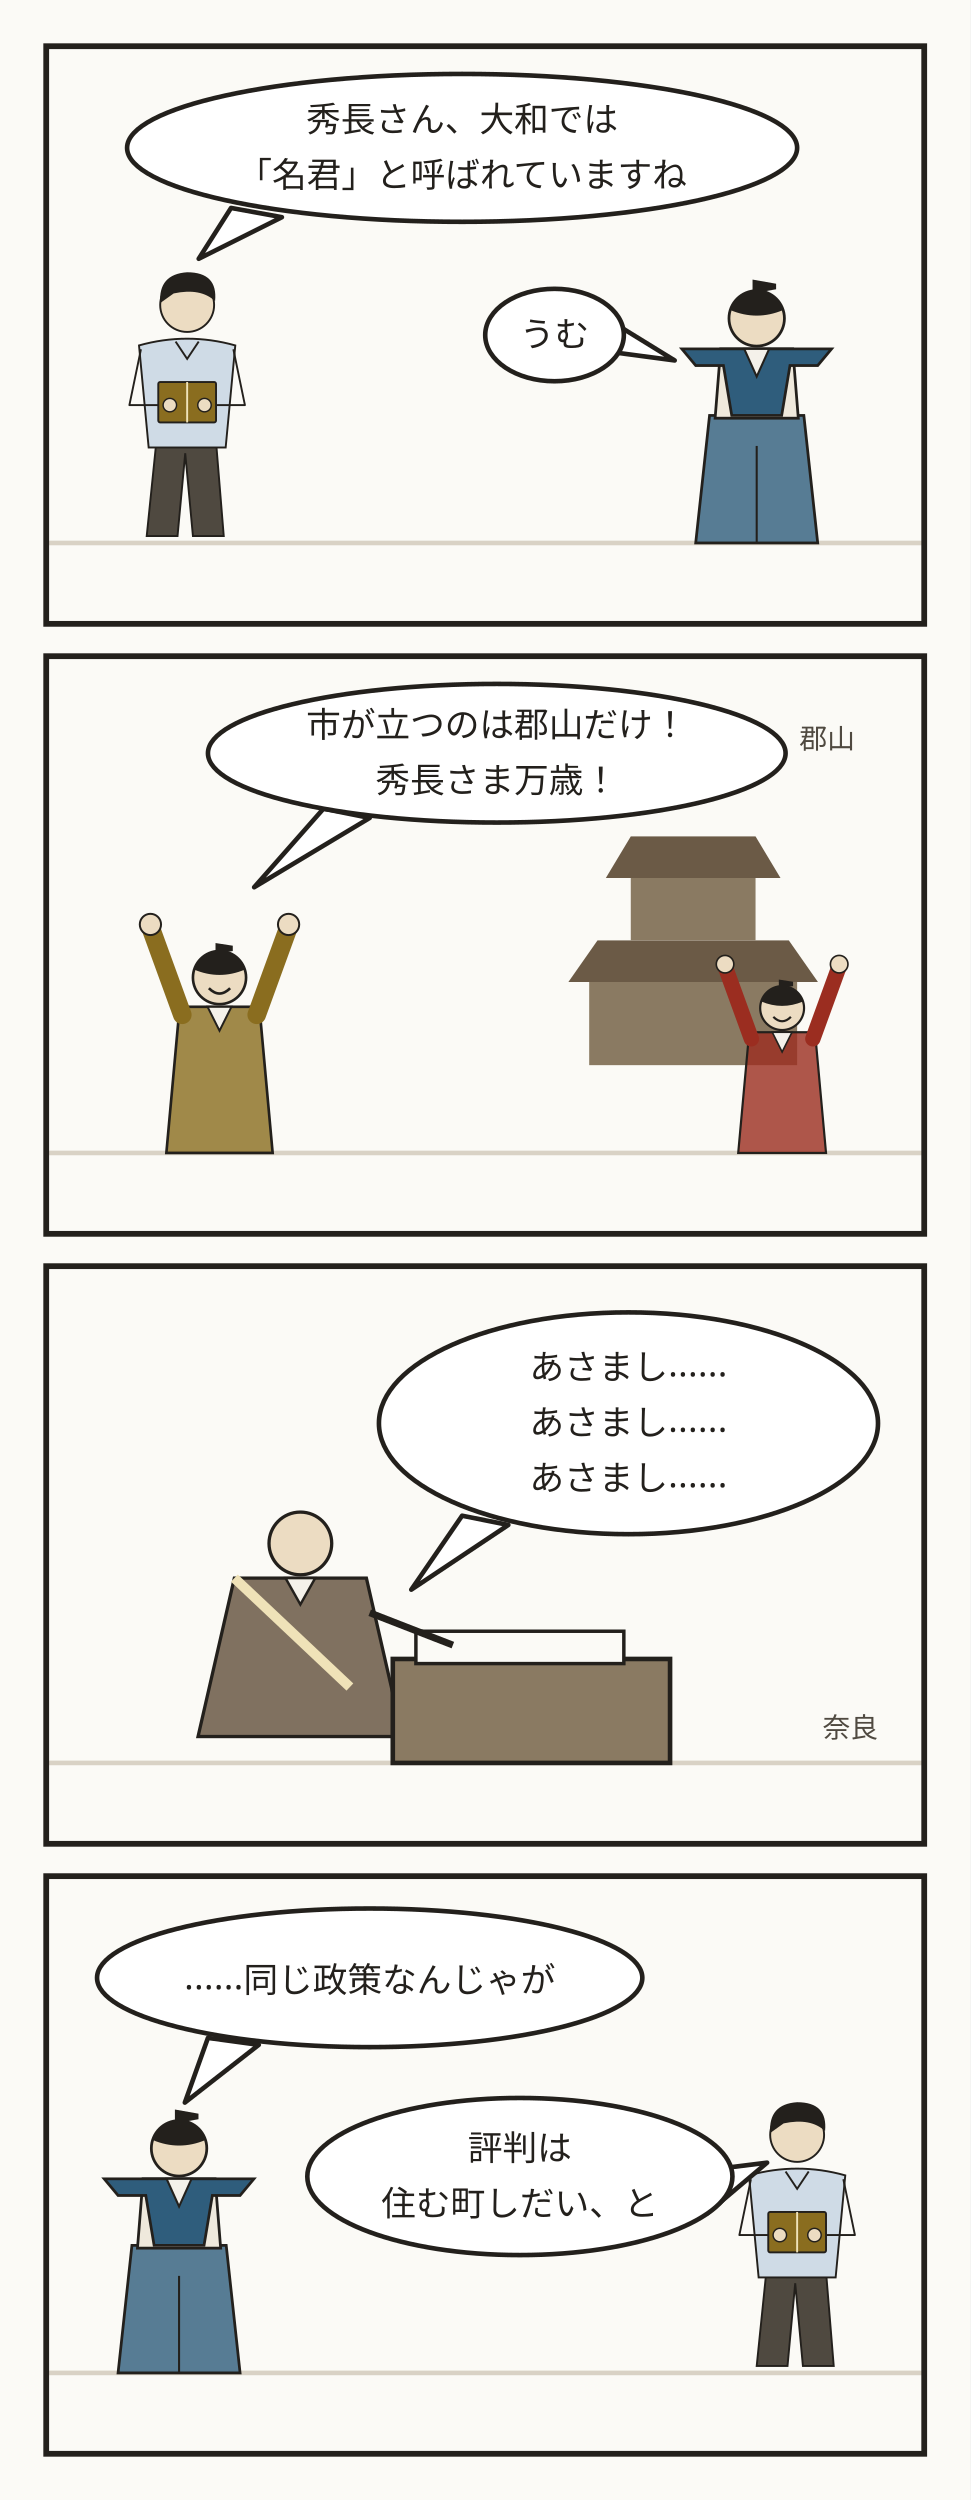
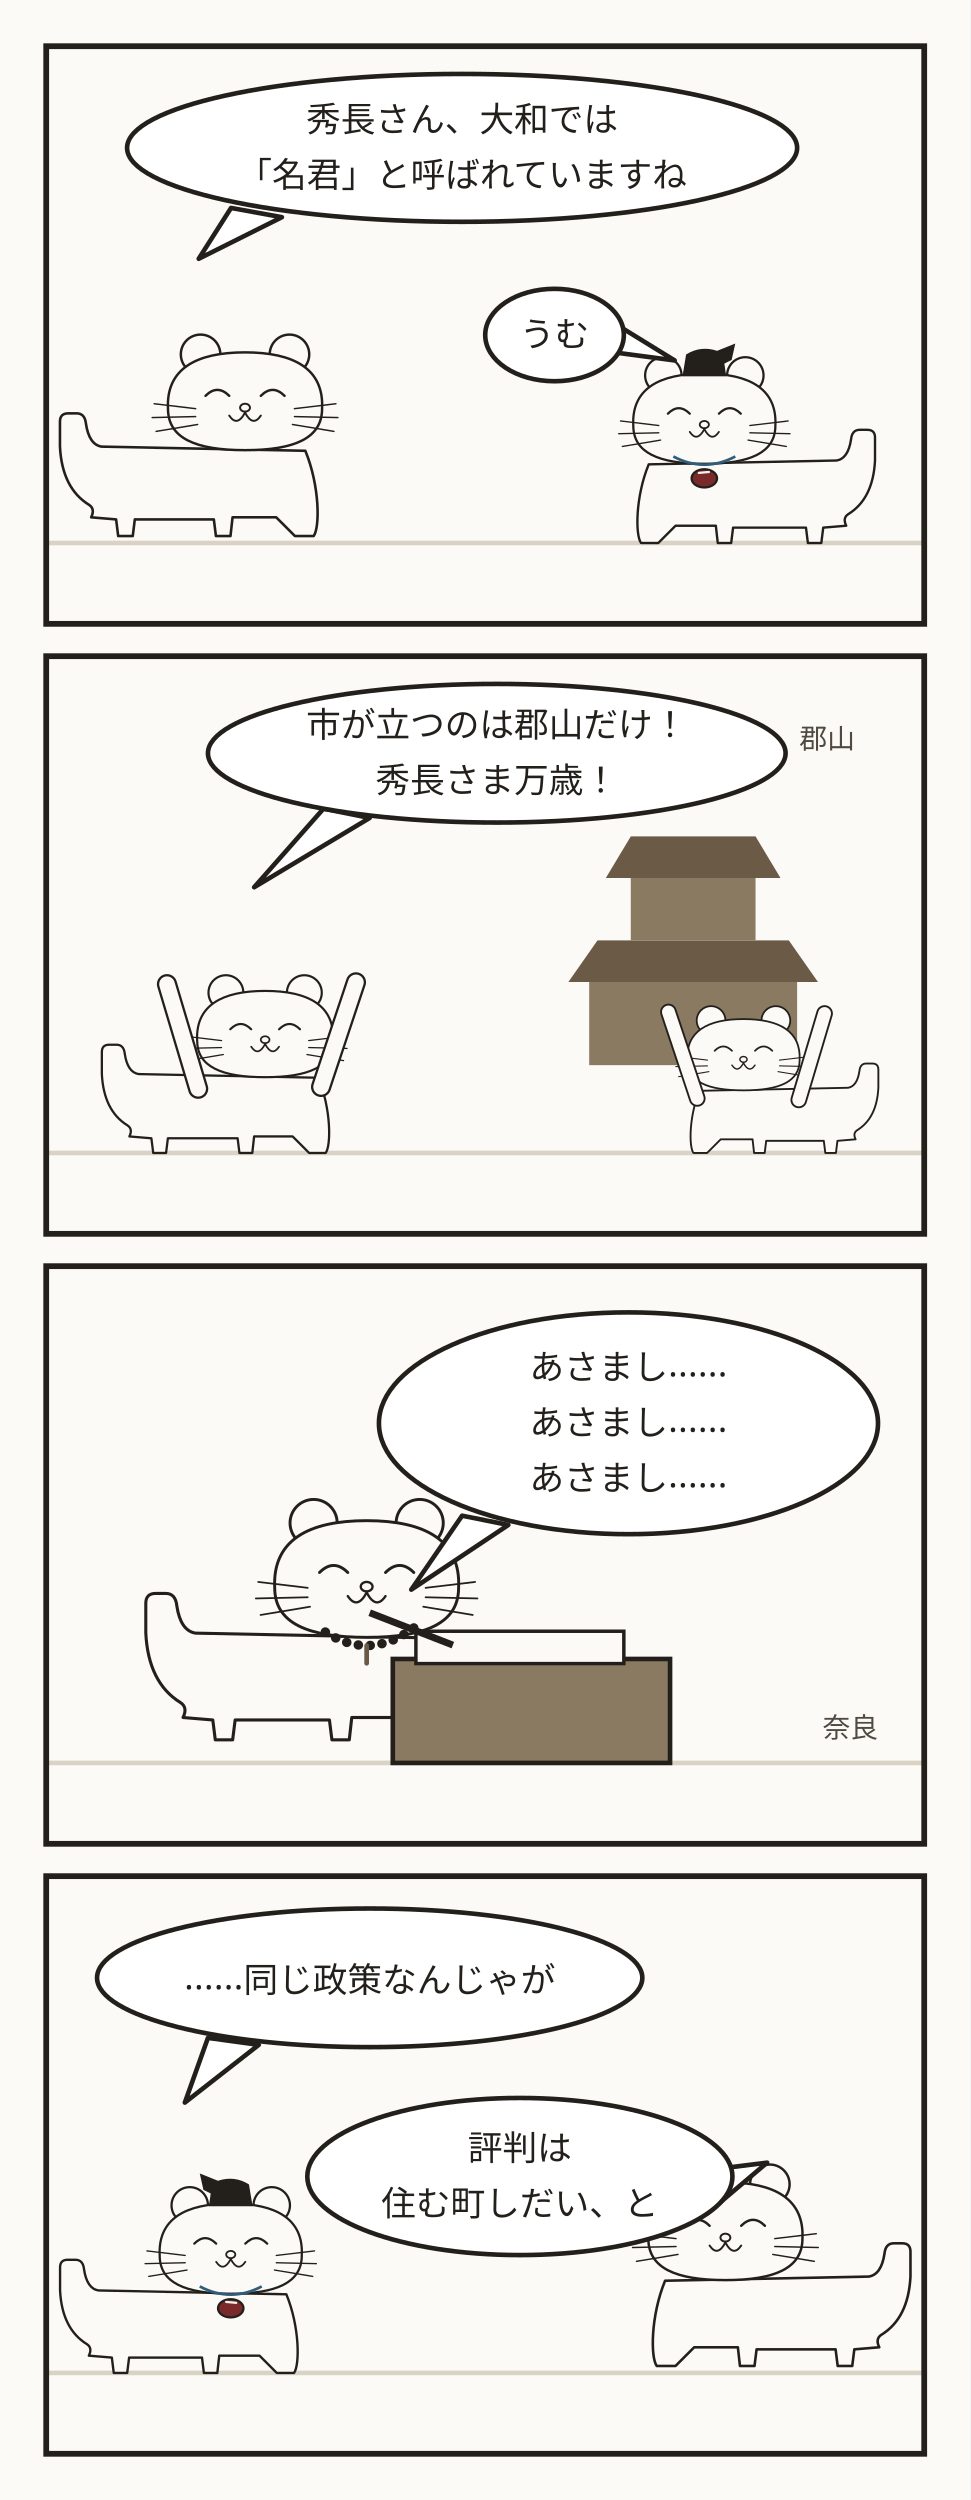
- <svg xmlns="http://www.w3.org/2000/svg" viewBox="0 0 420 1082" role="img" aria-label="四コマ漫画（創作）。一、現代の記者が秀長に「秀長さん、大和では「名君」と呼ばれていますね」と尋ね、秀長が「うむ」と答える。二、郡山の町人が両手を挙げて「市が立つのは郡山だけ！秀長さま万歳！」。三、奈良の僧が日記に「あさまし……あさまし……あさまし……」と書く。四、秀長「……同じ政策なんじゃが」、記者「評判は住む町しだい、と」">
+ <svg xmlns="http://www.w3.org/2000/svg" viewBox="0 0 420 1082" role="img" aria-label="四コマ漫画（創作）。一、現代の記者が秀長に「秀長さん、大和では「名君」と呼ばれていますね」と尋ね、秀長が「うむ」と答える。二、郡山の町人が両手を挙げて「市が立つのは郡山だけ！秀長さま万歳！」。三、奈良の僧が日記に「あさまし……あさまし……あさまし……」と書く。四、秀長「……同じ政策なんじゃが」、記者「評判は住む町しだい、と」。人物はみな服を着ない四つ足の猫のキャラ（ぱぱねこ）で描き、記者はぱぱねこ本人。秀長は折烏帽子と首の小豆、僧は首の数珠で見分ける">
  <defs>
-     <symbol id="st" viewBox="-60 -200 120 200" overflow="visible">
-       <path d="M-34,-92 L34,-92 L44,0 L-44,0 Z" fill="currentColor" fill-opacity="0.8" stroke="#23201c" stroke-width="2" />
-       <path d="M0,-70 V0" stroke="#23201c" stroke-width="1.5" />
-       <path d="M-26,-140 L26,-140 L30,-90 L-30,-90 Z" fill="#efe9dc" stroke="#23201c" stroke-width="2" />
-       <path d="M-54,-140 L54,-140 L44,-128 L24,-128 L18,-92 L-18,-92 L-24,-128 L-44,-128 Z" fill="currentColor" stroke="#23201c" stroke-width="2" />
-       <path d="M-9,-140 L0,-120 L9,-140 Z" fill="#f4f1ea" stroke="#23201c" stroke-width="1.5" />
-       <circle cx="0" cy="-162" r="20" fill="#ecdcc2" stroke="#23201c" stroke-width="2" />
-       <path d="M-19,-168 A20,20 0 0 1 19,-168 Q0,-160 -19,-168 Z" fill="#23201c" />
-       <path d="M-3,-180 L-3,-190 L14,-187 L14,-183 Z" fill="#23201c" />
-     </symbol>
-     <symbol id="bw" viewBox="-80 -110 160 110" overflow="visible">
-       <path d="M-30,-40 L50,-40 L62,0 L-50,0 Z" fill="currentColor" fill-opacity="0.8" stroke="#23201c" stroke-width="2" />
-       <path d="M12,-38 L44,-44 L4,-86 L-34,-74 Z" fill="currentColor" stroke="#23201c" stroke-width="2" />
-       <path d="M-34,-60 L-62,-8 L-44,-6 L-20,-52 Z" fill="currentColor" stroke="#23201c" stroke-width="2" />
-       <rect x="-70" y="-10" width="20" height="7" rx="3" fill="#ecdcc2" stroke="#23201c" stroke-width="1.5" />
-       <circle cx="-48" cy="-72" r="17" fill="#ecdcc2" stroke="#23201c" stroke-width="2" />
-       <path d="M-34,-84 A17,17 0 0 1 -36,-58 Q-44,-72 -34,-84 Z" fill="#23201c" />
-       <path d="M-30,-80 L-24,-90 L-20,-86 L-26,-76 Z" fill="#23201c" />
-     </symbol>
-     <symbol id="md" viewBox="130 110 140 300" overflow="visible">
-       <path d="M168,300 L158,398 L190,398 L198,312 L206,398 L238,398 L230,300 Z" fill="#4f4940" stroke="#23201c" stroke-width="2" />
-       <path d="M150,200 Q200,186 250,200 L240,306 L160,306 Z" fill="#cfdbe6" stroke="#23201c" stroke-width="2" />
-       <path d="M188,196 L200,214 L212,196" fill="none" stroke="#23201c" stroke-width="2" />
-       <path d="M152,204 L140,262 L186,262" fill="none" stroke="#23201c" stroke-width="2" stroke-linejoin="round" />
-       <path d="M248,204 L260,262 L214,262" fill="none" stroke="#23201c" stroke-width="2" stroke-linejoin="round" />
-       <rect x="170" y="238" width="60" height="42" rx="2" fill="#8a6d1f" stroke="#23201c" stroke-width="2" />
-       <path d="M200,238 V280" stroke="#efe2b8" stroke-width="2" />
-       <circle cx="182" cy="262" r="7" fill="#ecdcc2" stroke="#23201c" stroke-width="1.5" />
-       <circle cx="218" cy="262" r="7" fill="#ecdcc2" stroke="#23201c" stroke-width="1.5" />
-       <circle cx="200" cy="158" r="28" fill="#ecdcc2" stroke="#23201c" stroke-width="2" />
-       <path d="M172,156 Q170,126 200,124 Q232,124 229,154 Q214,140 186,146 Z" fill="#23201c" />
-     </symbol>
-     <symbol id="mk" viewBox="-70 -150 140 150" overflow="visible">
-       <path d="M-40,-96 L40,-96 L62,0 L-62,0 Z" fill="currentColor" fill-opacity="0.85" stroke="#23201c" stroke-width="2" />
-       <path d="M-40,-96 L30,-30" stroke="#efe2b8" stroke-width="6" />
-       <path d="M-9,-96 L0,-80 L9,-96 Z" fill="#f4f1ea" stroke="#23201c" stroke-width="1.5" />
-       <circle cx="0" cy="-117" r="19" fill="#ecdcc2" stroke="#23201c" stroke-width="2" />
-     </symbol>
-     <symbol id="ch" viewBox="-60 -200 120 200" overflow="visible">
-       <path d="M-30,-110 L30,-110 L40,0 L-40,0 Z" fill="currentColor" fill-opacity="0.8" stroke="#23201c" stroke-width="2" />
-       <path d="M-9,-110 L0,-92 L9,-110 Z" fill="#f4f1ea" stroke="#23201c" stroke-width="1.5" />
-       <path d="M-28,-104 L-52,-170 M28,-104 L52,-170" stroke="currentColor" stroke-width="14" stroke-linecap="round" />
-       <circle cx="-52" cy="-172" r="8" fill="#ecdcc2" stroke="#23201c" stroke-width="1.5" />
-       <circle cx="52" cy="-172" r="8" fill="#ecdcc2" stroke="#23201c" stroke-width="1.5" />
-       <circle cx="0" cy="-132" r="20" fill="#ecdcc2" stroke="#23201c" stroke-width="2" />
-       <path d="M-19,-138 A20,20 0 0 1 19,-138 Q0,-130 -19,-138 Z" fill="#23201c" />
-       <path d="M-3,-150 L-3,-158 L10,-156 L10,-152 Z" fill="#23201c" />
-       <path d="M-8,-124 Q0,-116 8,-124" fill="none" stroke="#23201c" stroke-width="2" />
-     </symbol>
+     <g id="pn-head">
+       <circle cx="-45" cy="-45" r="20" fill="#fbfaf6" stroke="#23201c" stroke-width="2.5" />
+       <circle cx="45" cy="-45" r="20" fill="#fbfaf6" stroke="#23201c" stroke-width="2.5" />
+       <path d="M-78,10 C-80,-30 -50,-47 0,-47 C50,-47 80,-30 78,10 C78,40 50,52 0,52 C-50,52 -78,40 -78,10 Z" fill="#fbfaf6" stroke="#23201c" stroke-width="2.5" />
+       <path d="M-40,-3 Q-28,-15 -16,-3 M16,-3 Q28,-15 40,-3" fill="none" stroke="#23201c" stroke-width="2.5" stroke-linecap="round" />
+       <ellipse cx="0" cy="9" rx="5" ry="4" fill="none" stroke="#23201c" stroke-width="2" />
+       <path d="M-16,17 Q-8,29 0,14 Q8,29 16,17" fill="none" stroke="#23201c" stroke-width="2" stroke-linecap="round" />
+       <path d="M-50,10 L-92,5 M-50,18 L-94,19 M-48,26 L-90,33 M50,10 L92,5 M50,18 L94,19 M48,26 L90,33" stroke="#23201c" stroke-width="1.5" stroke-linecap="round" />
+     </g>
+     <g id="pn-base">
+       <path d="M-109,-82 C-123,-48 -123,-8 -117,0 L-99,0 L-81,-18 L-39,-18 L-37,0 L-23,0 L-21,-16 L55,-16 L57,0 L71,0 L73,-16 L97,-18 Q93,-26 99,-30 Q125,-46 127,-86 L127,-110 Q127,-118 119,-118 L111,-118 Q103,-118 102,-108 Q99,-88 87,-86 Z" fill="#fbfaf6" stroke="#23201c" stroke-width="2.5" stroke-linejoin="round" />
+       <use href="#pn-head" transform="translate(-51,-132) scale(0.95)" />
+     </g>
  </defs>
  <rect width="420" height="1082" fill="#fbfaf6" />
  <g font-family="'Noto Serif JP','Yu Mincho','Hiragino Mincho ProN',serif" text-anchor="middle" fill="#23201c">
    <rect x="20" y="20" width="380" height="250" fill="#fbfaf6" />
    <path d="M20,235 H400" stroke="#d9d2c5" stroke-width="2" />
-     <use href="#md" x="46" y="112" width="70" height="125" />
-     <use href="#st" x="290" y="115" width="75" height="120" color="#2f5d7c" />
+     <g transform="translate(83.1,232.0) scale(-0.450,0.450)">
+       <use href="#pn-base" />
+     </g>
+     <g transform="translate(326.0,235.0) scale(0.415,0.415)">
+       <use href="#pn-base" />
+       <g transform="translate(-51,-132) scale(0.95)">
+         <path d="M-24,-44 L-20,-68 Q-4,-78 14,-72 L34,-80 L30,-62 L22,-58 L24,-44 Z" fill="#23201c" />
+         <path d="M-34,44 Q0,62 34,44" fill="none" stroke="#2f5d7c" stroke-width="3" />
+         <ellipse cx="0" cy="68" rx="14" ry="10" fill="#7a2a2a" stroke="#23201c" stroke-width="2.5" />
+         <path d="M-6,62 L5,61" stroke="#f4f1ea" stroke-width="2.5" stroke-linecap="round" />
+       </g>
+     </g>
    <path d="M100,90 L86,112 L122,94 Z" fill="#fff" stroke="#23201c" stroke-width="2" stroke-linejoin="round" />
    <ellipse cx="200" cy="64" rx="145" ry="32" fill="#fff" stroke="#23201c" stroke-width="2" />
    <text x="200" y="57" font-size="15">秀長さん、大和では</text>
    <text x="200" y="81" font-size="15">「名君」と呼ばれていますね</text>
    <path d="M262,152 L292,156 L266,140 Z" fill="#fff" stroke="#23201c" stroke-width="2" stroke-linejoin="round" />
    <ellipse cx="240" cy="145" rx="30" ry="20" fill="#fff" stroke="#23201c" stroke-width="2" />
    <text x="240" y="150" font-size="15">うむ</text>
    <rect x="20" y="20" width="380" height="250" fill="none" stroke="#23201c" stroke-width="2.5" />
    <rect x="20" y="284" width="380" height="250" fill="#fbfaf6" />
    <path d="M20,499 H400" stroke="#d9d2c5" stroke-width="2" />
    <g transform="translate(300,434) scale(0.9)">
      <rect x="-50" y="-10" width="100" height="40" fill="#8a7a62" />
      <path d="M-60,-10 L60,-10 L46,-30 L-46,-30 Z" fill="#6b5a46" />
      <rect x="-30" y="-60" width="60" height="30" fill="#8a7a62" />
      <path d="M-42,-60 L42,-60 L30,-80 L-30,-80 Z" fill="#6b5a46" />
    </g>
-     <use href="#ch" x="60" y="384" width="70" height="115" color="#8a6d1f" />
-     <use href="#ch" x="310" y="404" width="57" height="95" color="#9b2d20" />
+     <g transform="translate(94.5,499.0) scale(-0.397,0.397)">
+       <use href="#pn-base" />
+       <path d="M-112,-72 L-150,-186 M22,-70 L56,-184" stroke="#23201c" stroke-width="22" stroke-linecap="round" />
+       <path d="M-112,-72 L-150,-186 M22,-70 L56,-184" stroke="#fbfaf6" stroke-width="17" stroke-linecap="round" />
+     </g>
+     <g transform="translate(338.5,499.0) scale(0.328,0.328)">
+       <use href="#pn-base" />
+       <path d="M-112,-72 L-150,-186 M22,-70 L56,-184" stroke="#23201c" stroke-width="22" stroke-linecap="round" />
+       <path d="M-112,-72 L-150,-186 M22,-70 L56,-184" stroke="#fbfaf6" stroke-width="17" stroke-linecap="round" />
+     </g>
    <text x="370" y="324" font-size="12" fill="#4f4940" text-anchor="end">郡山</text>
    <path d="M140,350 L110,384 L160,354 Z" fill="#fff" stroke="#23201c" stroke-width="2" stroke-linejoin="round" />
    <ellipse cx="215" cy="326" rx="125" ry="30" fill="#fff" stroke="#23201c" stroke-width="2" />
    <text x="215" y="319" font-size="15">市が立つのは郡山だけ！</text>
    <text x="215" y="343" font-size="15">秀長さま万歳！</text>
    <rect x="20" y="284" width="380" height="250" fill="none" stroke="#23201c" stroke-width="2.5" />
    <rect x="20" y="548" width="380" height="250" fill="#fbfaf6" />
    <path d="M20,763 H400" stroke="#d9d2c5" stroke-width="2" />
-     <use href="#mk" x="80" y="643" width="100" height="110" color="#6b5a46" />
+     <g transform="translate(131.3,753.0) scale(-0.537,0.537)">
+       <use href="#pn-base" />
+       <g transform="translate(-51,-132) scale(0.95)">
+         <path d="M-40,44 Q0,74 40,44" fill="none" stroke="#23201c" stroke-width="8" stroke-dasharray="0.1 10" stroke-linecap="round" />
+         <path d="M0,59 V74" stroke="#6b5a46" stroke-width="4" stroke-linecap="round" />
+       </g>
+     </g>
    <rect x="170" y="718" width="120" height="45" fill="#8a7a62" stroke="#23201c" stroke-width="2" />
    <rect x="180" y="706" width="90" height="14" fill="#fbfaf6" stroke="#23201c" stroke-width="1.5" />
    <path d="M160,698 L196,712" stroke="#23201c" stroke-width="3" />
    <text x="380" y="752" font-size="12" fill="#4f4940" text-anchor="end">奈良</text>
    <path d="M200,656 L178,688 L220,660 Z" fill="#fff" stroke="#23201c" stroke-width="2" stroke-linejoin="round" />
    <ellipse cx="272" cy="616" rx="108" ry="48" fill="#fff" stroke="#23201c" stroke-width="2" />
    <text x="272" y="597" font-size="15">あさまし……</text>
    <text x="272" y="621" font-size="15">あさまし……</text>
    <text x="272" y="645" font-size="15">あさまし……</text>
    <rect x="20" y="548" width="380" height="250" fill="none" stroke="#23201c" stroke-width="2.5" />
    <rect x="20" y="812" width="380" height="250" fill="#fbfaf6" />
    <path d="M20,1027 H400" stroke="#d9d2c5" stroke-width="2" />
-     <use href="#st" x="40" y="907" width="75" height="120" color="#2f5d7c" />
-     <use href="#md" x="310" y="904" width="70" height="125" />
+     <g transform="translate(78.7,1027.0) scale(-0.415,0.415)">
+       <use href="#pn-base" />
+       <g transform="translate(-51,-132) scale(0.95)">
+         <path d="M-24,-44 L-20,-68 Q-4,-78 14,-72 L34,-80 L30,-62 L22,-58 L24,-44 Z" fill="#23201c" />
+         <path d="M-34,44 Q0,62 34,44" fill="none" stroke="#2f5d7c" stroke-width="3" />
+         <ellipse cx="0" cy="68" rx="14" ry="10" fill="#7a2a2a" stroke="#23201c" stroke-width="2.5" />
+         <path d="M-6,62 L5,61" stroke="#f4f1ea" stroke-width="2.5" stroke-linecap="round" />
+       </g>
+     </g>
+     <g transform="translate(336.9,1024.0) scale(0.450,0.450)">
+       <use href="#pn-base" />
+     </g>
    <path d="M90,882 L80,910 L112,885 Z" fill="#fff" stroke="#23201c" stroke-width="2" stroke-linejoin="round" />
    <ellipse cx="160" cy="856" rx="118" ry="30" fill="#fff" stroke="#23201c" stroke-width="2" />
    <text x="160" y="861" font-size="15">……同じ政策なんじゃが</text>
    <path d="M300,940 L332,936 L306,958 Z" fill="#fff" stroke="#23201c" stroke-width="2" stroke-linejoin="round" />
    <ellipse cx="225" cy="942" rx="92" ry="34" fill="#fff" stroke="#23201c" stroke-width="2" />
    <text x="225" y="935" font-size="15">評判は</text>
    <text x="225" y="959" font-size="15">住む町しだい、と</text>
    <rect x="20" y="812" width="380" height="250" fill="none" stroke="#23201c" stroke-width="2.5" />
  </g>
</svg>
